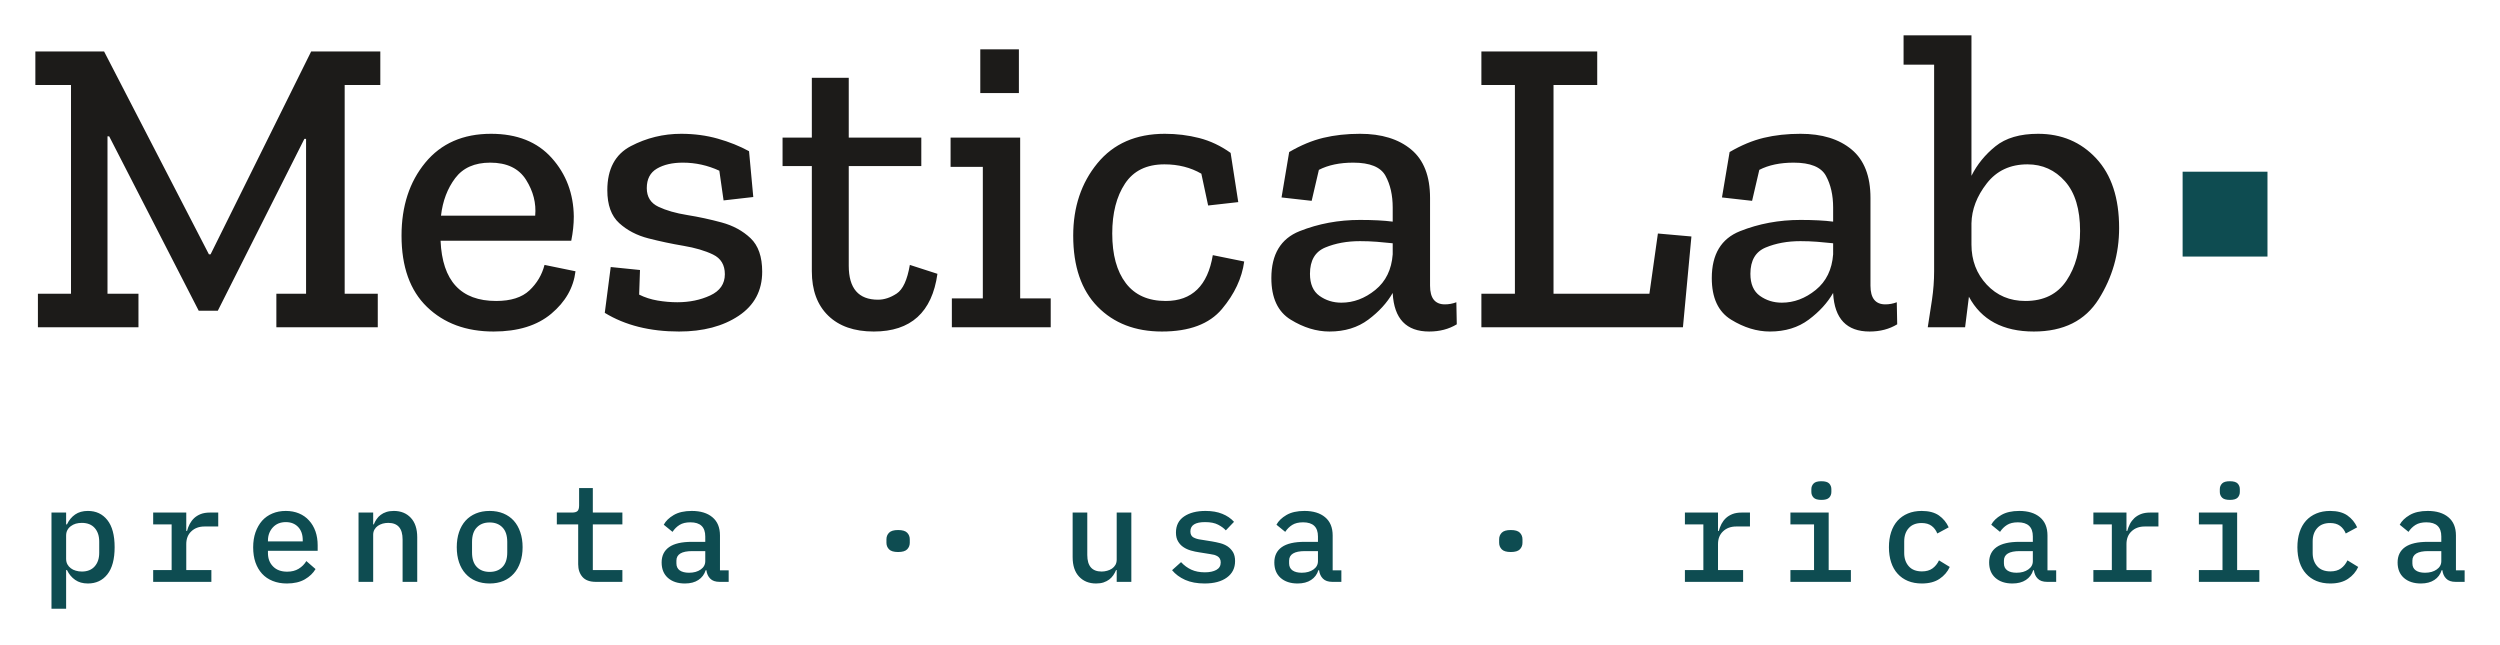
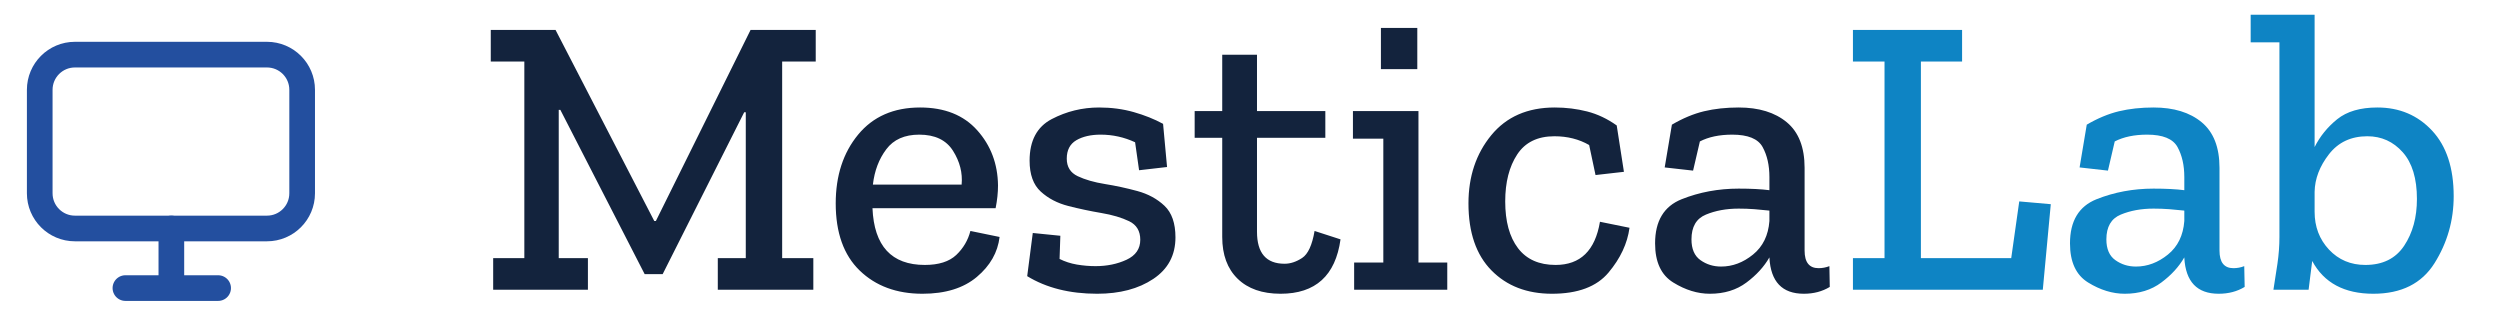
- <svg xmlns="http://www.w3.org/2000/svg" viewBox="-2.78 13.72 353.52 91.08" role="img" aria-label="MesticaLab">
-   <g>
-     <path fill="#1c1b19" d="M51 25.74H45.96V55.26H50.64V60H36.3V55.26H40.5V33.36H40.26L28.02 57.66H25.32L12.66 33H12.42V55.26H16.8V60H2.58V55.26H7.26V25.74H2.22V21H11.94L26.76 49.68H27L41.22 21H51ZM78.6 52.08Q78.18 55.56 75.18 58.08Q72.18 60.6 67.02 60.6Q61.2 60.6 57.6 57.12Q54 53.64 54 47.04Q54 40.8 57.36 36.72Q60.72 32.64 66.66 32.64Q72.18 32.64 75.24 36.06Q78.3 39.48 78.36 44.34Q78.36 45.96 78 47.76H59.52Q59.88 56.28 67.38 56.28Q70.5 56.28 72.09 54.78Q73.68 53.28 74.22 51.18ZM72.9 44.22Q73.14 41.58 71.61 39.15Q70.08 36.72 66.54 36.72Q63.24 36.72 61.59 38.91Q59.94 41.1 59.58 44.22ZM105 52.14Q105 56.16 101.67 58.38Q98.34 60.6 93.24 60.6Q87.06 60.6 82.74 57.96L83.58 51.48L87.72 51.9L87.6 55.38Q88.8 55.98 90.21 56.22Q91.62 56.46 93 56.46Q95.58 56.46 97.65 55.5Q99.72 54.54 99.72 52.5Q99.72 50.52 98.04 49.71Q96.36 48.9 93.87 48.48Q91.38 48.06 88.92 47.43Q86.46 46.8 84.78 45.27Q83.1 43.74 83.1 40.62Q83.1 36.12 86.43 34.38Q89.76 32.64 93.54 32.64Q96.3 32.64 98.73 33.33Q101.16 34.02 103.14 35.1L103.74 41.58L99.54 42.06L98.94 37.86Q96.48 36.72 93.78 36.72Q91.56 36.72 90.12 37.56Q88.68 38.4 88.68 40.32Q88.68 42.18 90.33 42.96Q91.98 43.74 94.41 44.13Q96.84 44.52 99.27 45.18Q101.7 45.84 103.35 47.4Q105 48.96 105 52.14ZM129.78 52.44Q128.64 60.6 120.78 60.6Q116.64 60.6 114.33 58.35Q112.02 56.1 112.02 52.08V37.2H107.88V33.18H112.02V24.72H117.24V33.18H127.5V37.2H117.24V51.3Q117.24 56.1 121.38 56.1Q122.7 56.1 124.02 55.23Q125.34 54.36 125.88 51.18ZM135.84 26.88V20.7H141.3V26.88ZM145.8 60H131.82V55.92H136.2V37.32H131.64V33.18H141.48V55.92H145.8ZM173.16 50.7Q172.68 54.24 170.01 57.42Q167.34 60.6 161.52 60.6Q155.88 60.6 152.43 57.09Q148.98 53.58 148.98 47.04Q148.98 40.98 152.4 36.81Q155.82 32.64 161.94 32.64Q164.46 32.64 166.8 33.24Q169.14 33.84 171.24 35.34L172.32 42.3L168.06 42.78L167.1 38.28Q164.82 36.96 161.88 36.96Q158.1 36.96 156.3 39.69Q154.5 42.42 154.5 46.74Q154.5 51.24 156.42 53.76Q158.34 56.28 162.06 56.28Q167.64 56.28 168.72 49.8ZM179.52 35.22Q181.98 33.78 184.35 33.21Q186.72 32.64 189.54 32.64Q194.1 32.64 196.77 34.86Q199.44 37.08 199.44 41.7V54.12Q199.44 56.76 201.54 56.76Q202.38 56.76 203.16 56.46L203.22 59.58Q201.54 60.6 199.32 60.6Q194.46 60.6 194.16 55.2V55.14Q192.96 57.24 190.71 58.92Q188.46 60.6 185.22 60.6Q182.46 60.6 179.73 58.92Q177 57.24 177 53.04Q177 48 180.99 46.41Q184.98 44.82 189.54 44.82Q192.3 44.82 194.16 45.06V43.08Q194.16 40.44 193.14 38.58Q192.12 36.72 188.58 36.72Q185.7 36.72 183.72 37.74L182.7 42.12L178.44 41.64ZM194.16 49.68V48.12Q193.08 48 191.91 47.91Q190.74 47.82 189.54 47.82Q186.78 47.82 184.62 48.72Q182.46 49.62 182.46 52.44Q182.46 54.6 183.81 55.56Q185.16 56.52 186.9 56.52Q189.48 56.52 191.7 54.72Q193.92 52.92 194.16 49.68ZM235.2 60H206.7V55.26H211.44V25.74H206.7V21H223.08V25.74H216.9V55.26H230.46L231.66 46.74L236.4 47.16ZM241.8 35.22Q244.26 33.78 246.63 33.21Q249 32.64 251.82 32.64Q256.38 32.64 259.05 34.86Q261.72 37.08 261.72 41.7V54.12Q261.72 56.76 263.82 56.76Q264.66 56.76 265.44 56.46L265.5 59.58Q263.82 60.6 261.6 60.6Q256.74 60.6 256.44 55.2V55.14Q255.24 57.24 252.99 58.92Q250.74 60.6 247.5 60.6Q244.74 60.6 242.01 58.92Q239.28 57.24 239.28 53.04Q239.28 48 243.27 46.41Q247.26 44.82 251.82 44.82Q254.58 44.82 256.44 45.06V43.08Q256.44 40.44 255.42 38.58Q254.4 36.72 250.86 36.72Q247.98 36.72 246 37.74L244.98 42.12L240.72 41.64ZM256.44 49.68V48.12Q255.36 48 254.19 47.91Q253.02 47.82 251.82 47.82Q249.06 47.82 246.9 48.72Q244.74 49.62 244.74 52.44Q244.74 54.6 246.09 55.56Q247.44 56.52 249.18 56.52Q251.76 56.52 253.98 54.72Q256.2 52.92 256.44 49.68ZM296.88 45.96Q296.88 51.42 294 56.01Q291.12 60.6 284.82 60.6Q278.28 60.6 275.64 55.68Q275.58 56.16 275.37 57.84Q275.16 59.52 275.1 60H269.82Q270.12 58.14 270.42 56.1Q270.72 54.06 270.72 52.08V22.86H266.4V18.72H276V38.58Q277.2 36.18 279.39 34.41Q281.58 32.64 285.42 32.64Q290.4 32.64 293.64 36.12Q296.88 39.6 296.88 45.96ZM291.36 46.38Q291.36 41.76 289.23 39.36Q287.1 36.96 283.92 36.96Q280.26 36.96 278.16 39.66Q276.06 42.36 276 45.3V48.3Q276 51.66 278.16 53.97Q280.32 56.28 283.62 56.28Q287.52 56.28 289.44 53.4Q291.36 50.52 291.36 46.38Z" />
-     <rect x="305.86" y="38" width="12" height="12" fill="#0e4c51" />
-     <path fill="#0e4c51" d="M4.5 86.2H6.57V87.87H6.69Q7.12 86.97 7.85 86.47Q8.57 85.97 9.65 85.97Q11.38 85.97 12.4 87.26Q13.43 88.55 13.43 91.1Q13.43 93.64 12.4 94.94Q11.38 96.23 9.65 96.23Q8.57 96.23 7.85 95.72Q7.12 95.22 6.69 94.33H6.57V99.8H4.5ZM8.79 94.54Q9.97 94.54 10.61 93.81Q11.25 93.09 11.25 91.9V90.3Q11.25 89.1 10.61 88.38Q9.97 87.66 8.79 87.66Q8.34 87.66 7.94 87.77Q7.54 87.89 7.24 88.12Q6.93 88.34 6.75 88.68Q6.57 89.01 6.57 89.46V92.73Q6.57 93.19 6.75 93.52Q6.93 93.85 7.24 94.08Q7.54 94.31 7.94 94.42Q8.34 94.54 8.79 94.54ZM18.88 94.33H21.49V87.87H18.88V86.2H23.56V88.8H23.67Q23.8 88.29 24.05 87.81Q24.3 87.34 24.68 86.98Q25.06 86.63 25.61 86.41Q26.16 86.2 26.9 86.2H28.08V88.17H26.14Q25 88.17 24.28 88.85Q23.56 89.52 23.56 90.66V94.33H27.11V96H18.88ZM37.79 96.23Q36.67 96.23 35.78 95.87Q34.88 95.51 34.27 94.84Q33.67 94.18 33.34 93.24Q33.02 92.3 33.02 91.12Q33.02 89.94 33.35 88.99Q33.69 88.04 34.28 87.36Q34.88 86.69 35.74 86.33Q36.59 85.97 37.64 85.97Q38.66 85.97 39.5 86.32Q40.34 86.67 40.92 87.32Q41.51 87.96 41.83 88.86Q42.14 89.75 42.14 90.83V91.61H35.11V91.93Q35.11 93.09 35.83 93.82Q36.55 94.56 37.83 94.56Q38.78 94.56 39.45 94.15Q40.13 93.74 40.54 93.06L41.84 94.19Q41.34 95.05 40.33 95.64Q39.31 96.23 37.79 96.23ZM37.64 87.55Q37.09 87.55 36.62 87.73Q36.16 87.92 35.82 88.28Q35.49 88.63 35.3 89.1Q35.11 89.58 35.11 90.15V90.28H40.03V90.09Q40.03 88.93 39.38 88.24Q38.72 87.55 37.64 87.55ZM47.92 96V86.2H49.99V87.87H50.08Q50.23 87.49 50.47 87.14Q50.71 86.78 51.05 86.53Q51.39 86.27 51.85 86.12Q52.31 85.97 52.91 85.97Q54.4 85.97 55.31 86.94Q56.22 87.91 56.22 89.69V96H54.15V90Q54.15 87.66 52.12 87.66Q51.72 87.66 51.34 87.76Q50.96 87.87 50.65 88.08Q50.35 88.29 50.17 88.61Q49.99 88.93 49.99 89.35V96ZM66.46 96.23Q65.38 96.23 64.51 95.87Q63.65 95.51 63.05 94.84Q62.45 94.18 62.13 93.23Q61.81 92.28 61.81 91.1Q61.81 89.92 62.13 88.97Q62.45 88.02 63.05 87.35Q63.65 86.69 64.51 86.33Q65.38 85.97 66.46 85.97Q67.54 85.97 68.41 86.33Q69.27 86.69 69.87 87.35Q70.47 88.02 70.79 88.97Q71.12 89.92 71.12 91.1Q71.12 92.28 70.79 93.23Q70.47 94.18 69.87 94.84Q69.27 95.51 68.41 95.87Q67.54 96.23 66.46 96.23ZM66.46 94.59Q67.6 94.59 68.27 93.9Q68.95 93.21 68.95 91.84V90.36Q68.95 88.99 68.27 88.3Q67.6 87.6 66.46 87.6Q65.32 87.6 64.65 88.3Q63.97 88.99 63.97 90.36V91.84Q63.97 93.21 64.65 93.9Q65.32 94.59 66.46 94.59ZM81.49 96Q80.2 96 79.59 95.31Q78.98 94.61 78.98 93.51V87.87H75.96V86.2H78.11Q78.66 86.2 78.89 85.98Q79.11 85.76 79.11 85.19V82.74H81.05V86.2H85.23V87.87H81.05V94.33H85.23V96ZM98.99 96Q98.09 96 97.65 95.54Q97.2 95.09 97.11 94.35H97.01Q96.73 95.24 95.98 95.73Q95.23 96.23 94.07 96.23Q92.57 96.23 91.67 95.44Q90.78 94.65 90.78 93.26Q90.78 91.84 91.83 91.09Q92.89 90.34 95.07 90.34H96.95V89.58Q96.95 87.58 94.85 87.58Q93.9 87.58 93.31 87.95Q92.72 88.32 92.32 88.93L91.08 87.92Q91.5 87.13 92.49 86.55Q93.48 85.97 95.04 85.97Q96.9 85.97 97.96 86.86Q99.03 87.75 99.03 89.44V94.37H100.26V96ZM94.66 94.71Q95.66 94.71 96.31 94.25Q96.95 93.8 96.95 93.07V91.65H95.11Q92.87 91.65 92.87 93V93.38Q92.87 94.04 93.34 94.38Q93.82 94.71 94.66 94.71ZM124.22 91.78Q123.31 91.78 122.94 91.4Q122.57 91.02 122.57 90.47V89.98Q122.57 89.43 122.94 89.05Q123.31 88.67 124.22 88.67Q125.13 88.67 125.5 89.05Q125.87 89.43 125.87 89.98V90.47Q125.87 91.02 125.5 91.4Q125.13 91.78 124.22 91.78ZM155.13 94.33H155.04Q154.89 94.71 154.65 95.06Q154.41 95.41 154.07 95.67Q153.73 95.92 153.27 96.08Q152.81 96.23 152.21 96.23Q150.72 96.23 149.81 95.26Q148.9 94.29 148.9 92.5V86.2H150.97V92.2Q150.97 94.54 153 94.54Q153.4 94.54 153.78 94.43Q154.16 94.33 154.47 94.12Q154.77 93.91 154.95 93.6Q155.13 93.28 155.13 92.85V86.2H157.2V96H155.13ZM167.56 96.23Q165.96 96.23 164.81 95.72Q163.66 95.2 162.96 94.35L164.23 93.21Q164.88 93.91 165.69 94.28Q166.5 94.65 167.6 94.65Q168.6 94.65 169.22 94.31Q169.84 93.97 169.84 93.25Q169.84 92.94 169.72 92.73Q169.61 92.52 169.4 92.39Q169.19 92.26 168.92 92.18Q168.64 92.11 168.34 92.07L166.78 91.82Q166.21 91.74 165.62 91.57Q165.03 91.4 164.57 91.09Q164.1 90.78 163.81 90.28Q163.51 89.79 163.51 89.03Q163.51 87.53 164.66 86.75Q165.81 85.97 167.69 85.97Q169.06 85.97 170.06 86.38Q171.06 86.78 171.72 87.51L170.56 88.72Q170.18 88.29 169.48 87.92Q168.78 87.55 167.62 87.55Q165.55 87.55 165.55 88.86Q165.55 89.48 165.99 89.72Q166.44 89.96 167.05 90.03L168.6 90.28Q169.19 90.38 169.77 90.53Q170.35 90.68 170.82 90.99Q171.28 91.31 171.58 91.8Q171.87 92.3 171.87 93.06Q171.87 94.54 170.72 95.38Q169.57 96.23 167.56 96.23ZM185.63 96Q184.74 96 184.29 95.54Q183.84 95.09 183.75 94.35H183.65Q183.37 95.24 182.62 95.73Q181.87 96.23 180.71 96.23Q179.21 96.23 178.31 95.44Q177.42 94.65 177.42 93.26Q177.42 91.84 178.47 91.09Q179.53 90.34 181.71 90.34H183.59V89.58Q183.59 87.58 181.49 87.58Q180.54 87.58 179.95 87.95Q179.36 88.32 178.96 88.93L177.72 87.92Q178.14 87.13 179.13 86.55Q180.12 85.97 181.68 85.97Q183.54 85.97 184.6 86.86Q185.67 87.75 185.67 89.44V94.37H186.9V96ZM181.3 94.71Q182.3 94.71 182.95 94.25Q183.59 93.8 183.59 93.07V91.65H181.75Q179.51 91.65 179.51 93V93.38Q179.51 94.04 179.99 94.38Q180.46 94.71 181.3 94.71ZM210.86 91.78Q209.95 91.78 209.58 91.4Q209.21 91.02 209.21 90.47V89.98Q209.21 89.43 209.58 89.05Q209.95 88.67 210.86 88.67Q211.77 88.67 212.14 89.05Q212.51 89.43 212.51 89.98V90.47Q212.51 91.02 212.14 91.4Q211.77 91.78 210.86 91.78ZM235.48 94.33H238.09V87.87H235.48V86.2H240.16V88.8H240.27Q240.41 88.29 240.65 87.81Q240.9 87.34 241.28 86.98Q241.66 86.63 242.21 86.41Q242.76 86.2 243.5 86.2H244.68V88.17H242.74Q241.6 88.17 240.88 88.85Q240.16 89.52 240.16 90.66V94.33H243.71V96H235.48ZM254.79 84.41Q253.99 84.41 253.68 84.09Q253.36 83.76 253.36 83.29V82.89Q253.36 82.42 253.68 82.09Q253.99 81.77 254.77 81.77Q255.57 81.77 255.88 82.09Q256.19 82.42 256.19 82.89V83.29Q256.19 83.76 255.88 84.09Q255.57 84.41 254.79 84.41ZM250.4 94.33H253.74V87.87H250.4V86.2H255.81V94.33H258.95V96H250.4ZM268.98 96.23Q267.88 96.23 267.01 95.87Q266.15 95.51 265.55 94.84Q264.95 94.18 264.64 93.23Q264.33 92.28 264.33 91.1Q264.33 89.92 264.64 88.97Q264.95 88.02 265.55 87.35Q266.15 86.69 267.01 86.33Q267.88 85.97 268.96 85.97Q270.48 85.97 271.4 86.61Q272.32 87.26 272.78 88.29L271.17 89.16Q270.9 88.48 270.36 88.08Q269.82 87.68 268.96 87.68Q267.78 87.68 267.14 88.39Q266.49 89.1 266.49 90.28V91.92Q266.49 93.07 267.14 93.8Q267.78 94.52 269 94.52Q269.91 94.52 270.49 94.1Q271.07 93.68 271.41 92.96L272.93 93.89Q272.46 94.92 271.49 95.57Q270.52 96.23 268.98 96.23ZM286.71 96Q285.81 96 285.37 95.54Q284.92 95.09 284.83 94.35H284.73Q284.45 95.24 283.7 95.73Q282.95 96.23 281.79 96.23Q280.29 96.23 279.39 95.44Q278.5 94.65 278.5 93.26Q278.5 91.84 279.55 91.09Q280.61 90.34 282.79 90.34H284.68V89.58Q284.68 87.58 282.57 87.58Q281.62 87.58 281.03 87.95Q280.44 88.32 280.04 88.93L278.8 87.92Q279.22 87.13 280.21 86.55Q281.2 85.97 282.76 85.97Q284.62 85.97 285.68 86.86Q286.75 87.75 286.75 89.44V94.37H287.98V96ZM282.38 94.71Q283.38 94.71 284.03 94.25Q284.68 93.8 284.68 93.07V91.65H282.83Q280.59 91.65 280.59 93V93.38Q280.59 94.04 281.07 94.38Q281.54 94.71 282.38 94.71ZM293.24 94.33H295.85V87.87H293.24V86.2H297.92V88.8H298.03Q298.17 88.29 298.41 87.81Q298.66 87.34 299.04 86.98Q299.42 86.63 299.97 86.41Q300.52 86.2 301.26 86.2H302.44V88.17H300.5Q299.36 88.17 298.64 88.85Q297.92 89.52 297.92 90.66V94.33H301.47V96H293.24ZM312.55 84.41Q311.75 84.41 311.44 84.09Q311.12 83.76 311.12 83.29V82.89Q311.12 82.42 311.44 82.09Q311.75 81.77 312.53 81.77Q313.33 81.77 313.64 82.09Q313.95 82.42 313.95 82.89V83.29Q313.95 83.76 313.64 84.09Q313.33 84.41 312.55 84.41ZM308.16 94.33H311.5V87.87H308.16V86.2H313.57V94.33H316.71V96H308.16ZM326.74 96.23Q325.64 96.23 324.77 95.87Q323.91 95.51 323.31 94.84Q322.71 94.18 322.4 93.23Q322.09 92.28 322.09 91.1Q322.09 89.92 322.4 88.97Q322.71 88.02 323.31 87.35Q323.91 86.69 324.77 86.33Q325.64 85.97 326.72 85.97Q328.24 85.97 329.16 86.61Q330.08 87.26 330.54 88.29L328.93 89.16Q328.66 88.48 328.12 88.08Q327.58 87.68 326.72 87.68Q325.54 87.68 324.9 88.39Q324.25 89.1 324.25 90.28V91.92Q324.25 93.07 324.9 93.8Q325.54 94.52 326.76 94.52Q327.67 94.52 328.25 94.1Q328.83 93.68 329.17 92.96L330.69 93.89Q330.22 94.92 329.25 95.57Q328.28 96.23 326.74 96.23ZM344.47 96Q343.57 96 343.13 95.54Q342.68 95.09 342.59 94.35H342.49Q342.21 95.24 341.46 95.73Q340.71 96.23 339.55 96.23Q338.05 96.23 337.15 95.44Q336.26 94.65 336.26 93.26Q336.26 91.84 337.31 91.09Q338.37 90.34 340.55 90.34H342.44V89.58Q342.44 87.58 340.33 87.58Q339.38 87.58 338.79 87.95Q338.2 88.32 337.8 88.93L336.56 87.92Q336.98 87.13 337.97 86.55Q338.96 85.97 340.52 85.97Q342.38 85.97 343.44 86.86Q344.51 87.75 344.51 89.44V94.37H345.74V96ZM340.14 94.71Q341.14 94.71 341.79 94.25Q342.44 93.8 342.44 93.07V91.65H340.59Q338.35 91.65 338.35 93V93.38Q338.35 94.04 338.83 94.38Q339.3 94.71 340.14 94.71Z" />
+ <svg xmlns="http://www.w3.org/2000/svg" viewBox="46 50 604 80" role="img" aria-label="MesticaLab">
+   <g fill="none" stroke="#234f9f" stroke-width="6.2" stroke-linecap="round" stroke-linejoin="round">
+     <rect x="55.6" y="63.2" width="63.4" height="42" rx="8.5" />
+     <path d="M87.4 105.2V117" />
+     <path d="M76.3 119.6H98.7" />
  </g>
+   <path fill="#13233d" d="M243.08 64.86H234.97V112.37H242.5V120H219.42V112.37H226.18V77.12H225.8L206.1 116.23H201.75L181.38 76.54H180.99V112.37H188.04V120H165.15V112.37H172.68V64.86H164.57V57.23H180.22L204.07 103.39H204.46L227.34 57.23H243.08ZM287.5 107.25Q286.83 112.85 282 116.91Q277.17 120.97 268.87 120.97Q259.5 120.97 253.7 115.36Q247.91 109.76 247.91 99.14Q247.91 89.1 253.32 82.53Q258.73 75.97 268.29 75.97Q277.17 75.97 282.09 81.47Q287.02 86.97 287.12 94.8Q287.12 97.4 286.54 100.3H256.79Q257.37 114.01 269.44 114.01Q274.47 114.01 277.03 111.6Q279.58 109.18 280.45 105.8ZM278.33 94.6Q278.72 90.35 276.25 86.44Q273.79 82.53 268.09 82.53Q262.78 82.53 260.13 86.06Q257.47 89.58 256.89 94.6ZM329.99 107.35Q329.99 113.82 324.63 117.39Q319.27 120.97 311.07 120.97Q301.12 120.97 294.17 116.72L295.52 106.29L302.18 106.96L301.99 112.56Q303.92 113.53 306.19 113.92Q308.46 114.3 310.68 114.3Q314.83 114.3 318.16 112.76Q321.49 111.21 321.49 107.93Q321.49 104.74 318.79 103.44Q316.09 102.14 312.08 101.46Q308.07 100.78 304.11 99.77Q300.15 98.76 297.45 96.29Q294.75 93.83 294.75 88.81Q294.75 81.57 300.1 78.77Q305.46 75.97 311.55 75.97Q315.99 75.97 319.9 77.08Q323.81 78.19 327 79.92L327.96 90.35L321.2 91.13L320.24 84.37Q316.28 82.53 311.93 82.53Q308.36 82.53 306.04 83.88Q303.73 85.24 303.73 88.33Q303.73 91.32 306.38 92.57Q309.04 93.83 312.95 94.46Q316.86 95.09 320.77 96.15Q324.68 97.21 327.34 99.72Q329.99 102.23 329.99 107.35ZM369.87 107.83Q368.04 120.97 355.39 120.97Q348.73 120.97 345.01 117.34Q341.29 113.72 341.29 107.25V83.3H334.63V76.83H341.29V63.22H349.69V76.83H366.2V83.3H349.69V106Q349.69 113.72 356.35 113.72Q358.48 113.72 360.6 112.32Q362.73 110.92 363.6 105.8ZM379.63 66.7V56.75H388.42V66.7ZM395.66 120H373.16V113.43H380.21V83.5H372.87V76.83H388.7V113.43H395.66ZM439.69 105.03Q438.92 110.73 434.62 115.85Q430.33 120.97 420.96 120.97Q411.88 120.97 406.33 115.32Q400.78 109.67 400.78 99.14Q400.78 89.39 406.28 82.68Q411.78 75.97 421.63 75.97Q425.69 75.97 429.46 76.93Q433.22 77.9 436.6 80.31L438.34 91.51L431.48 92.29L429.94 85.04Q426.27 82.92 421.54 82.92Q415.45 82.92 412.56 87.31Q409.66 91.71 409.66 98.66Q409.66 105.9 412.75 109.96Q415.84 114.01 421.83 114.01Q430.81 114.01 432.55 103.58ZM449.93 80.12Q453.89 77.8 457.7 76.88Q461.52 75.97 466.06 75.97Q473.39 75.97 477.69 79.54Q481.99 83.11 481.99 90.55V110.54Q481.99 114.79 485.37 114.79Q486.72 114.79 487.98 114.3L488.07 119.32Q485.37 120.97 481.8 120.97Q473.97 120.97 473.49 112.27V112.18Q471.56 115.56 467.94 118.26Q464.32 120.97 459.1 120.97Q454.66 120.97 450.27 118.26Q445.87 115.56 445.87 108.8Q445.87 100.69 452.29 98.13Q458.72 95.57 466.06 95.57Q470.5 95.57 473.49 95.95V92.77Q473.49 88.52 471.85 85.53Q470.21 82.53 464.51 82.53Q459.87 82.53 456.69 84.17L455.05 91.22L448.19 90.45ZM473.49 103.39V100.88Q471.75 100.69 469.87 100.54Q467.99 100.4 466.06 100.4Q461.61 100.4 458.14 101.85Q454.66 103.29 454.66 107.83Q454.66 111.31 456.83 112.85Q459.01 114.4 461.81 114.4Q465.96 114.4 469.53 111.5Q473.1 108.61 473.49 103.39Z" />
+   <path fill="#0e84c4" d="M539.54 120H493.67V112.37H501.3V64.86H493.67V57.23H520.04V64.86H510.09V112.37H531.91L533.85 98.66L541.47 99.33ZM550.16 80.12Q554.12 77.8 557.94 76.88Q561.75 75.97 566.29 75.97Q573.63 75.97 577.93 79.54Q582.23 83.11 582.23 90.55V110.54Q582.23 114.79 585.6 114.79Q586.96 114.79 588.21 114.3L588.31 119.32Q585.6 120.97 582.03 120.97Q574.21 120.97 573.73 112.27V112.18Q571.8 115.56 568.17 118.26Q564.55 120.97 559.34 120.97Q554.9 120.97 550.5 118.26Q546.11 115.56 546.11 108.8Q546.11 100.69 552.53 98.13Q558.95 95.57 566.29 95.57Q570.73 95.57 573.73 95.95V92.77Q573.73 88.52 572.09 85.53Q570.44 82.53 564.75 82.53Q560.11 82.53 556.92 84.17L555.28 91.22L548.43 90.45ZM573.73 103.39V100.88Q571.99 100.69 570.11 100.54Q568.22 100.4 566.29 100.4Q561.85 100.4 558.37 101.85Q554.9 103.29 554.9 107.83Q554.9 111.31 557.07 112.85Q559.24 114.4 562.04 114.4Q566.19 114.4 569.77 111.5Q573.34 108.61 573.73 103.39ZM638.81 97.4Q638.81 106.19 634.18 113.58Q629.54 120.97 619.4 120.97Q608.88 120.97 604.63 113.05Q604.53 113.82 604.19 116.52Q603.86 119.23 603.76 120H595.26Q595.74 117.01 596.23 113.72Q596.71 110.44 596.71 107.25V60.23H589.76V53.56H605.21V85.53Q607.14 81.66 610.66 78.81Q614.19 75.97 620.37 75.97Q628.38 75.97 633.6 81.57Q638.81 87.17 638.81 97.4ZM629.93 98.08Q629.93 90.64 626.5 86.78Q623.07 82.92 617.95 82.92Q612.06 82.92 608.68 87.26Q605.3 91.61 605.21 96.34V101.17Q605.21 106.58 608.68 110.3Q612.16 114.01 617.47 114.01Q623.75 114.01 626.84 109.38Q629.93 104.74 629.93 98.08Z" />
</svg>
